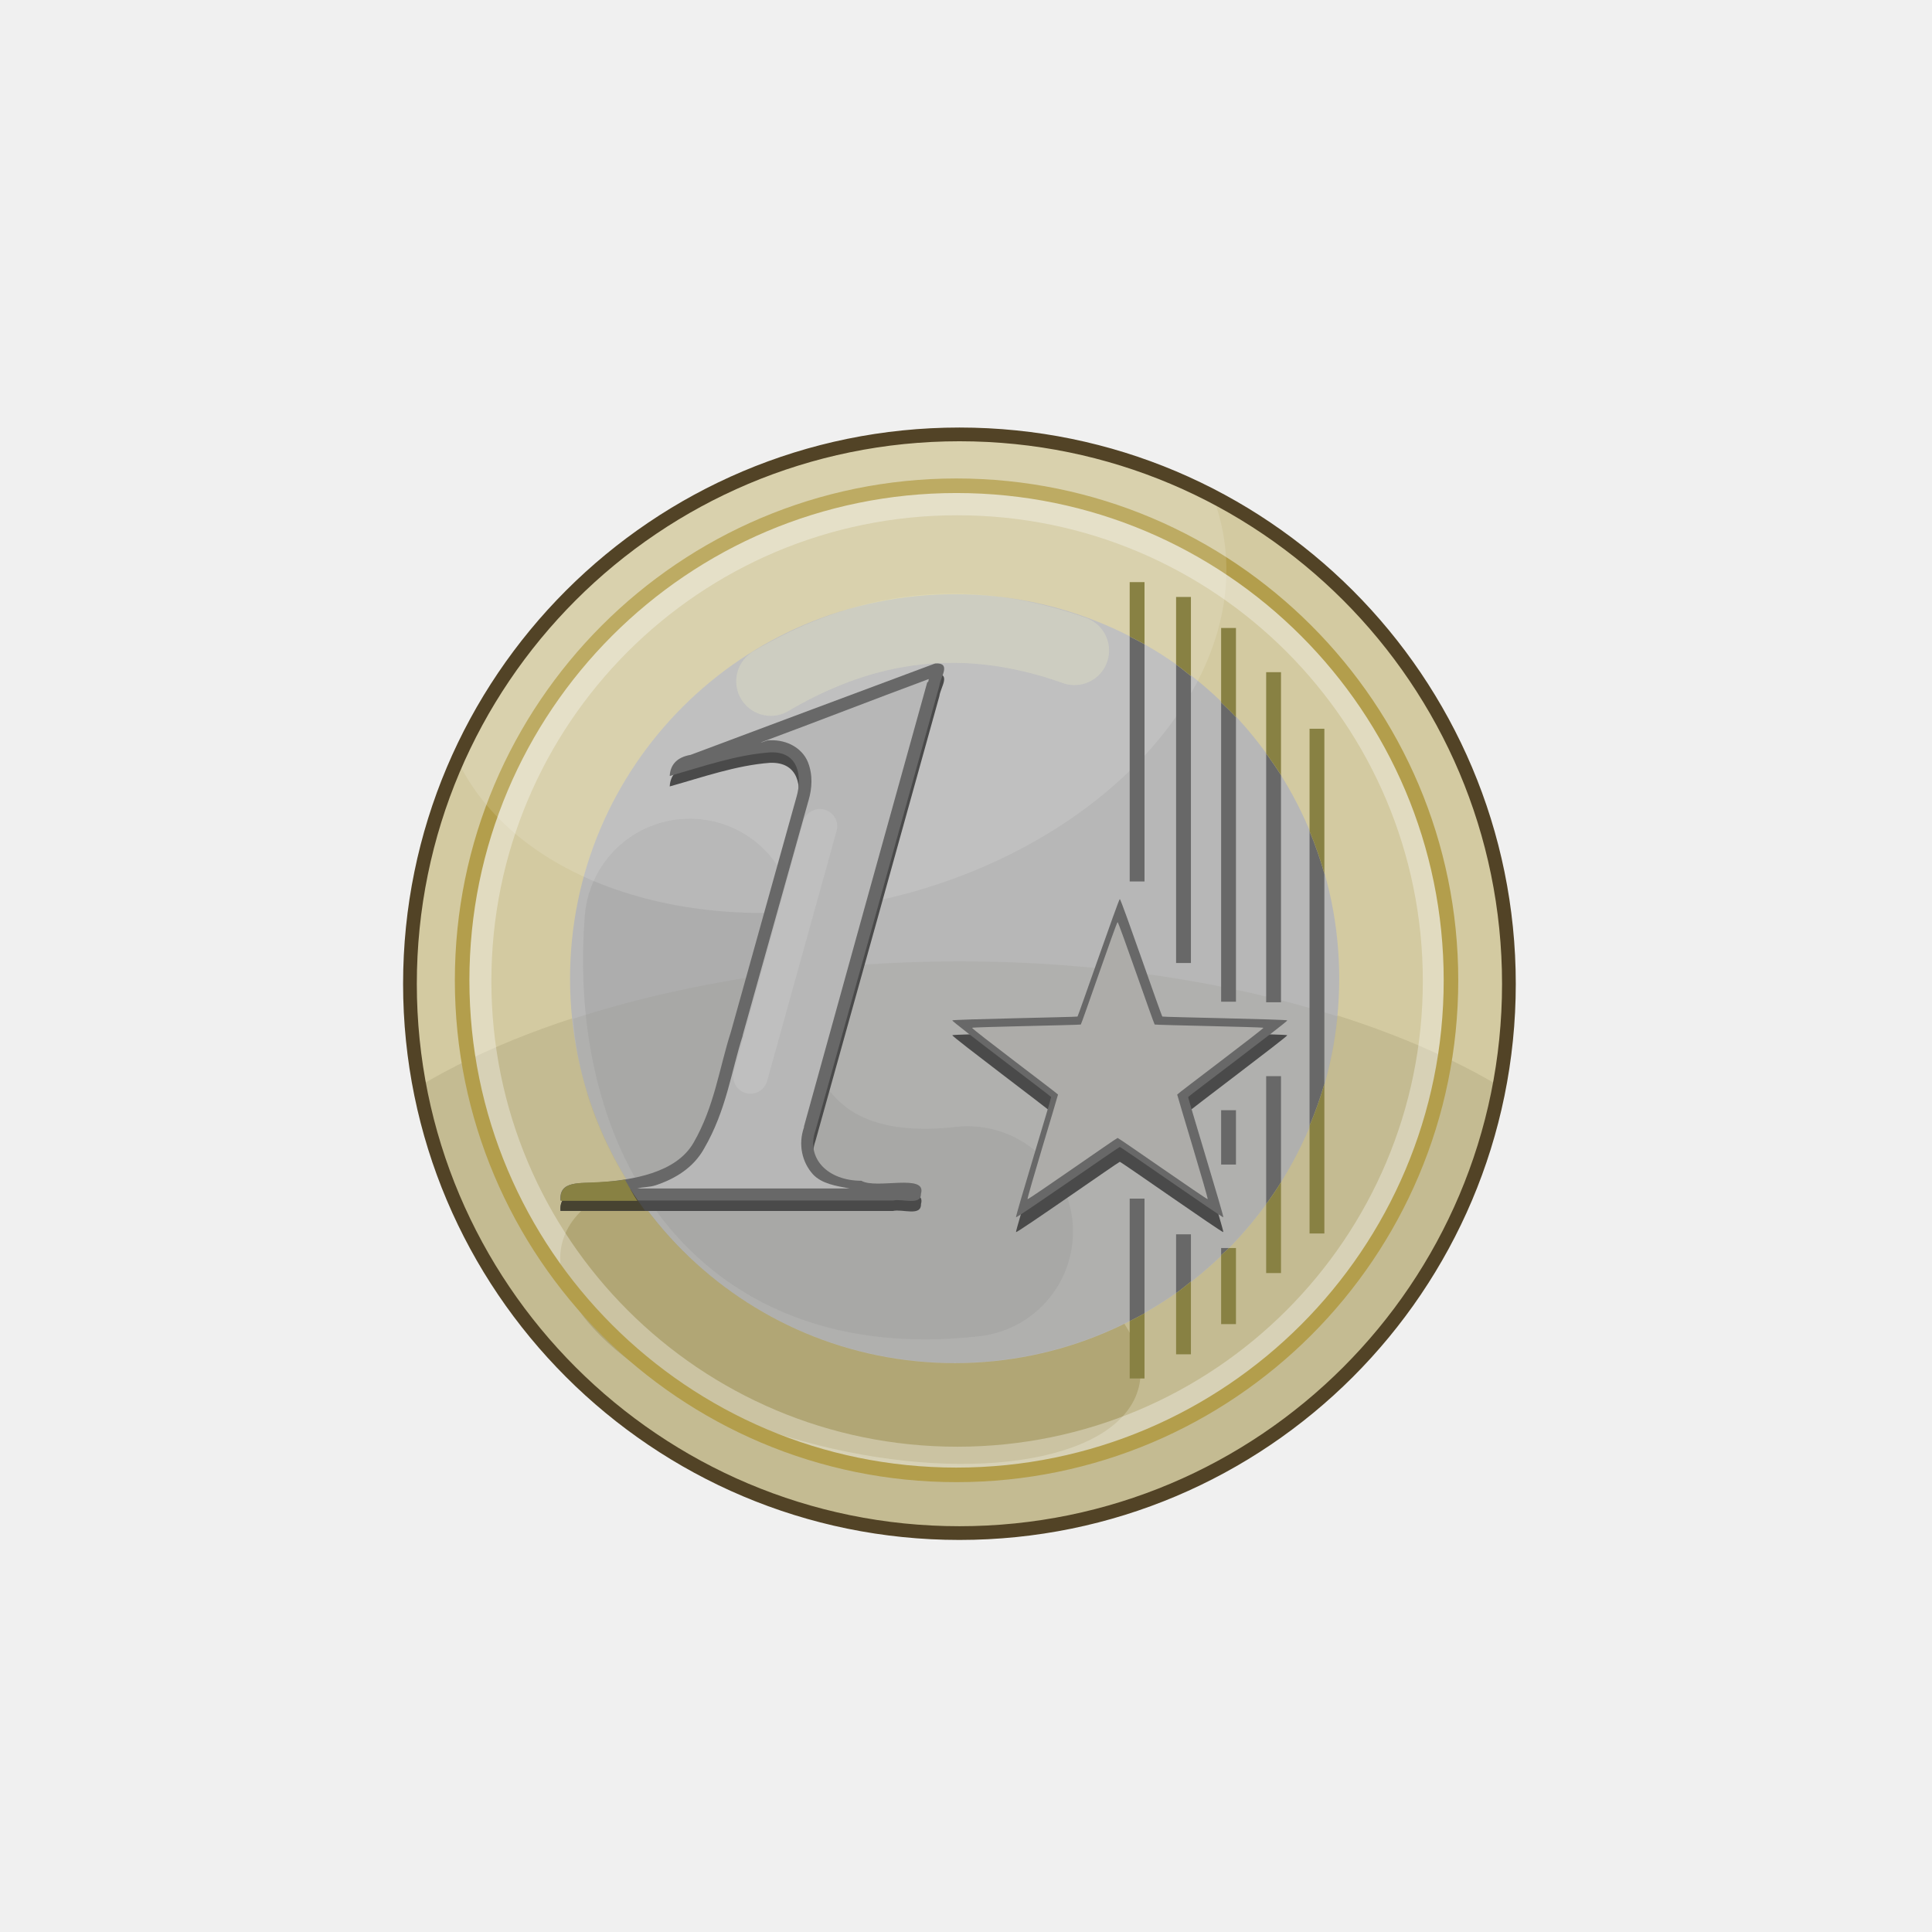
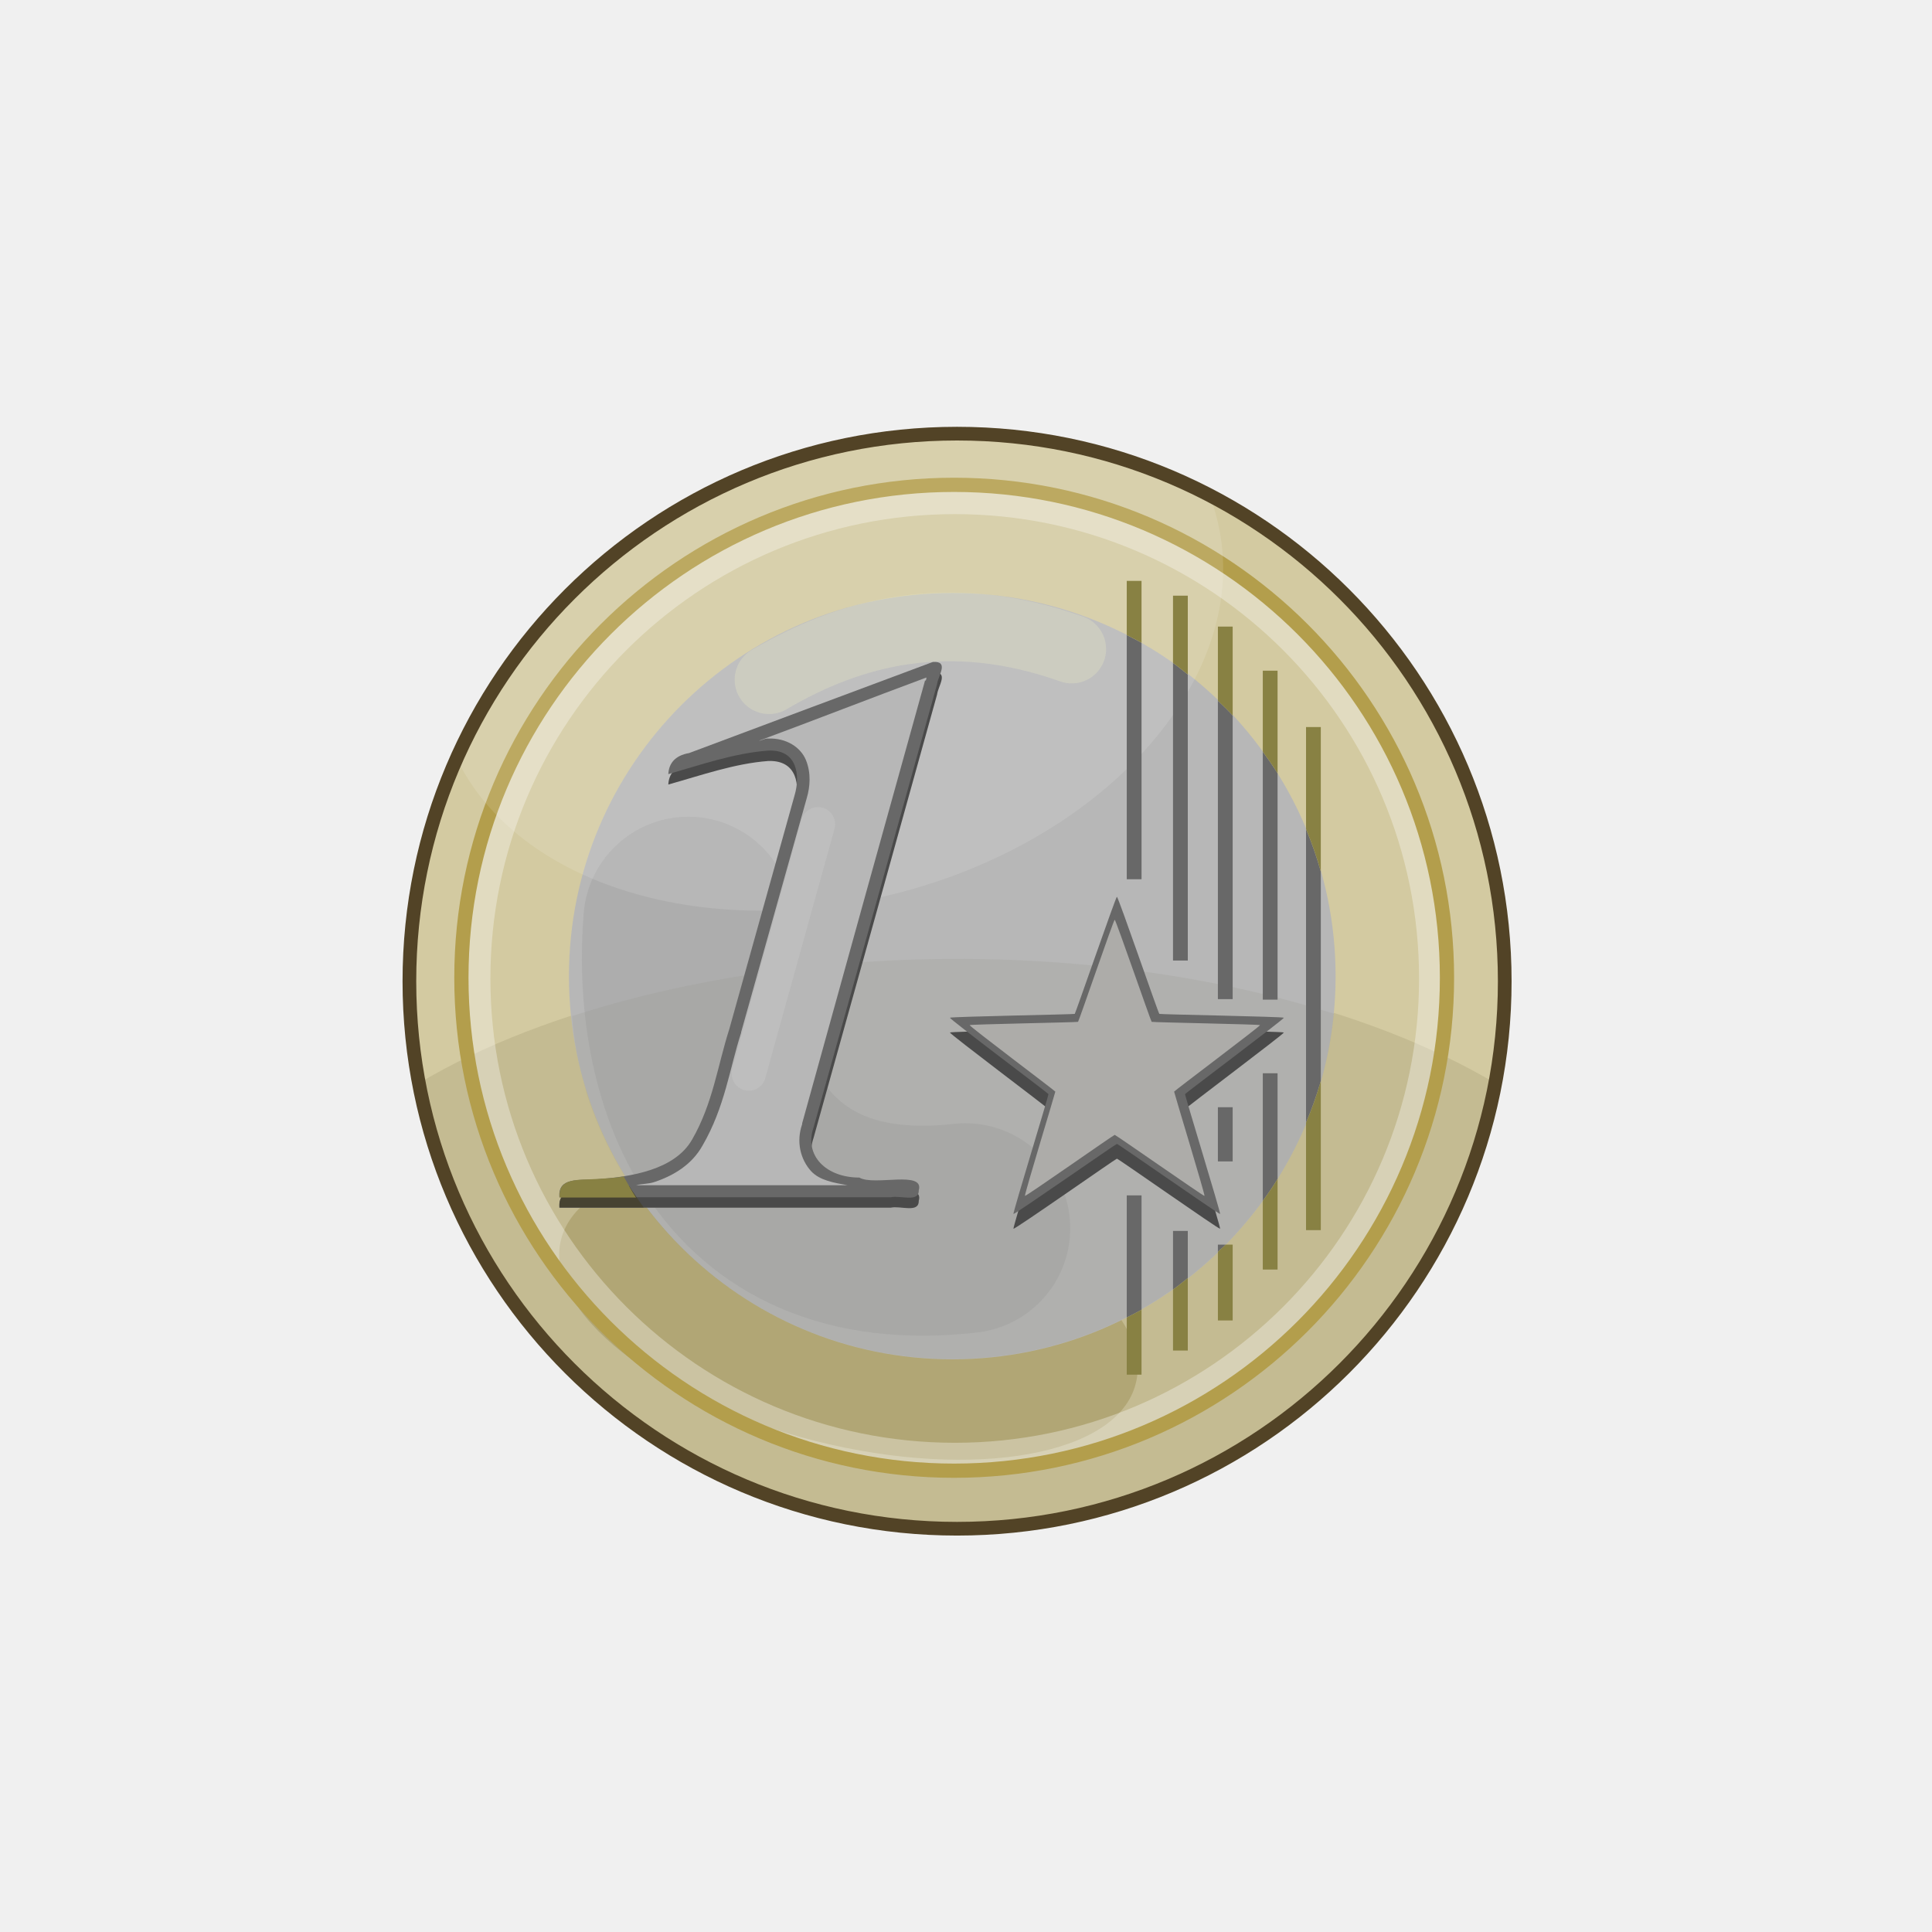
<svg xmlns="http://www.w3.org/2000/svg" version="1.0" width="100%" height="100%" viewBox="0 0 48 48" id="svg2383">
  <defs id="defs2385" />
-   <g transform="matrix(0.6822424,0,0,0.6822424,7.394836,8.029383)" id="g2402">
-     <path d="M 44.11,24.06 C 44.11,35.1 35.15,44.06 24.1,44.06 C 13.05,44.06 4.09,35.1 4.09,24.06 C 4.09,13.01 13.05,4.05 24.1,4.05 C 35.15,4.05 44.11,13.01 44.11,24.06 z" id="p3302" style="fill:#d3caa1;fill-opacity:1;fill-rule:nonzero;stroke:none;marker:none;visibility:visible;display:inline;overflow:visible;enable-background:accumulate" />
-     <path d="M 24.11,23.23 C 16.18,23.23 9.1,25 4.44,27.78 C 4.45,27.82 4.46,27.85 4.46,27.89 C 4.55,28.35 4.65,28.81 4.77,29.25 C 4.83,29.47 4.91,29.68 4.97,29.9 C 5.09,30.28 5.23,30.65 5.37,31.03 C 5.42,31.16 5.48,31.31 5.54,31.45 C 5.58,31.57 5.63,31.7 5.67,31.82 C 5.81,32.12 5.93,32.42 6.07,32.72 C 6.22,33.01 6.37,33.29 6.52,33.57 C 6.68,33.85 6.84,34.14 7,34.42 C 7.05,34.48 7.08,34.54 7.12,34.62 C 7.34,34.96 7.58,35.32 7.83,35.65 C 8.1,36.03 8.38,36.4 8.67,36.76 C 8.74,36.84 8.8,36.91 8.87,36.98 C 9.23,37.42 9.62,37.82 10.03,38.23 C 10.39,38.58 10.76,38.93 11.16,39.27 C 11.19,39.3 11.23,39.35 11.27,39.39 C 11.3,39.41 11.35,39.44 11.38,39.47 C 11.49,39.56 11.61,39.63 11.72,39.72 C 11.89,39.86 12.05,40.02 12.22,40.14 C 12.39,40.26 12.57,40.37 12.74,40.49 C 12.79,40.52 12.85,40.59 12.9,40.62 C 14.22,41.52 15.66,42.24 17.17,42.8 C 17.18,42.81 17.2,42.82 17.23,42.83 C 17.74,43.02 18.3,43.19 18.84,43.33 C 19.36,43.48 19.88,43.6 20.42,43.7 C 20.51,43.72 20.6,43.74 20.7,43.76 C 21.22,43.85 21.76,43.91 22.31,43.96 C 22.9,44.01 23.5,44.04 24.11,44.04 C 24.73,44.04 25.32,44.01 25.92,43.96 C 26.33,43.92 26.73,43.88 27.13,43.81 C 27.39,43.78 27.65,43.72 27.9,43.68 C 27.97,43.66 28.04,43.66 28.12,43.65 C 28.56,43.56 28.97,43.45 29.39,43.33 C 29.42,43.33 29.43,43.32 29.45,43.31 C 29.64,43.25 29.85,43.2 30.04,43.14 C 30.4,43.03 30.76,42.9 31.11,42.77 C 31.64,42.57 32.14,42.36 32.64,42.12 C 32.69,42.1 32.73,42.09 32.78,42.07 C 33.25,41.83 33.72,41.59 34.17,41.33 C 34.55,41.1 34.93,40.88 35.3,40.62 C 35.31,40.61 35.31,40.61 35.32,40.6 C 35.58,40.42 35.81,40.24 36.06,40.06 C 36.32,39.86 36.57,39.67 36.82,39.47 C 36.91,39.39 37.01,39.32 37.1,39.24 C 37.47,38.93 37.83,38.59 38.17,38.26 C 38.18,38.25 38.19,38.24 38.2,38.23 C 38.21,38.21 38.22,38.2 38.23,38.19 C 38.69,37.74 39.12,37.25 39.53,36.76 C 39.73,36.51 39.93,36.28 40.12,36.03 C 40.28,35.8 40.45,35.57 40.6,35.35 C 40.63,35.3 40.66,35.28 40.68,35.23 C 40.86,34.97 41.03,34.69 41.2,34.42 C 41.36,34.14 41.52,33.85 41.68,33.57 C 41.83,33.29 41.98,33.01 42.13,32.72 C 42.33,32.3 42.49,31.88 42.66,31.45 C 42.71,31.31 42.78,31.16 42.83,31.03 C 42.97,30.66 43.11,30.27 43.23,29.9 C 43.29,29.67 43.37,29.47 43.43,29.25 C 43.55,28.8 43.65,28.36 43.74,27.89 C 43.74,27.85 43.75,27.82 43.76,27.78 C 39.09,25.01 32.04,23.23 24.11,23.23 z" id="p3304" style="fill:#574e28;fill-opacity:0.12;fill-rule:nonzero;stroke:none;marker:none;visibility:visible;display:inline;overflow:visible;enable-background:accumulate" />
-     <path d="M 30.63,38.75 C 29.98,41.37 24.75,42.31 18.95,40.86 C 13.15,39.41 8.97,36.11 9.63,33.5 C 10.28,30.89 15.51,29.95 21.31,31.4 C 27.11,32.85 31.29,36.14 30.63,38.75 z" id="p3312" style="fill:#705d0f;fill-opacity:0.22;fill-rule:nonzero;stroke:none;marker:none;visibility:visible;display:inline;overflow:visible;enable-background:accumulate" />
-     <path d="M 41.42,23.96 C 41.42,33.57 33.63,41.36 24.02,41.36 C 14.4,41.36 6.61,33.57 6.61,23.96 C 6.61,14.34 14.4,6.55 24.02,6.55 C 33.63,6.55 41.42,14.34 41.42,23.96 z" id="p3314" style="fill:none;fill-opacity:1;fill-rule:nonzero;stroke:#ffffff;stroke-width:0.89;stroke-linecap:butt;stroke-linejoin:miter;marker:none;stroke-miterlimit:4;stroke-dasharray:none;stroke-dashoffset:0;stroke-opacity:0.33;visibility:visible;display:inline;overflow:visible;enable-background:accumulate" />
-     <path d="M 37.93,23.87 C 37.93,31.61 31.66,37.87 23.93,37.87 C 16.19,37.87 9.92,31.61 9.92,23.87 C 9.92,16.14 16.19,9.87 23.93,9.87 C 31.66,9.87 37.93,16.14 37.93,23.87 z" id="p3254" style="fill:#b7b7b7;fill-opacity:1;fill-rule:nonzero;stroke:none;marker:none;visibility:visible;display:inline;overflow:visible;enable-background:accumulate" />
-     <path d="M 24.12,23.24 C 18.91,23.24 14.06,24.02 10.03,25.33 C 10.07,25.78 10.12,26.22 10.2,26.65 C 10.24,26.87 10.29,27.09 10.34,27.3 C 10.4,27.55 10.47,27.8 10.54,28.04 C 10.54,28.05 10.54,28.06 10.54,28.07 C 12.32,33.75 17.65,37.86 23.92,37.86 C 31.19,37.86 37.18,32.33 37.87,25.24 C 33.9,23.99 29.2,23.24 24.12,23.24 z" id="p3307" style="fill:#827e6f;fill-opacity:0.12;fill-rule:nonzero;stroke:none;marker:none;visibility:visible;display:inline;overflow:visible;enable-background:accumulate" />
-     <path d="M 42,23.93 C 42,33.87 33.94,41.94 23.99,41.94 C 14.05,41.94 5.99,33.87 5.99,23.93 C 5.99,13.99 14.05,5.92 23.99,5.92 C 33.94,5.92 42,13.99 42,23.93 z" id="p3252" style="fill:none;fill-opacity:1;fill-rule:nonzero;stroke:#b39e4c;stroke-width:0.53;stroke-linecap:butt;stroke-linejoin:miter;marker:none;stroke-miterlimit:4;stroke-dasharray:none;stroke-dashoffset:0;stroke-opacity:1;visibility:visible;display:inline;overflow:visible;enable-background:accumulate" />
+   <g transform="matrix(0.68,0,0,0.68,7.39,8.02)" id="g2402">
+     <path d="M 44.11,24.06 C 44.11,35.1 35.15,44.06 24.1,44.06 C 13.05,44.06 4.09,35.1 4.09,24.06 C 4.09,13.01 13.05,4.05 24.1,4.05 C 35.15,4.05 44.11,13.01 44.11,24.06 z" id="p3302" style="fill:#d3caa1;" />
+     <path d="M 24.11,23.23 C 16.18,23.23 9.1,25 4.44,27.78 C 4.45,27.82 4.46,27.85 4.46,27.89 C 4.55,28.35 4.65,28.81 4.77,29.25 C 4.83,29.47 4.91,29.68 4.97,29.9 C 5.09,30.28 5.23,30.65 5.37,31.03 C 5.42,31.16 5.48,31.31 5.54,31.45 C 5.58,31.57 5.63,31.7 5.67,31.82 C 5.81,32.12 5.93,32.42 6.07,32.72 C 6.22,33.01 6.37,33.29 6.52,33.57 C 6.68,33.85 6.84,34.14 7,34.42 C 7.05,34.48 7.08,34.54 7.12,34.62 C 7.34,34.96 7.58,35.32 7.83,35.65 C 8.1,36.03 8.38,36.4 8.67,36.76 C 8.74,36.84 8.8,36.91 8.87,36.98 C 9.23,37.42 9.62,37.82 10.03,38.23 C 10.39,38.58 10.76,38.93 11.16,39.27 C 11.19,39.3 11.23,39.35 11.27,39.39 C 11.3,39.41 11.35,39.44 11.38,39.47 C 11.49,39.56 11.61,39.63 11.72,39.72 C 11.89,39.86 12.05,40.02 12.22,40.14 C 12.39,40.26 12.57,40.37 12.74,40.49 C 12.79,40.52 12.85,40.59 12.9,40.62 C 14.22,41.52 15.66,42.24 17.17,42.8 C 17.18,42.81 17.2,42.82 17.23,42.83 C 17.74,43.02 18.3,43.19 18.84,43.33 C 19.36,43.48 19.88,43.6 20.42,43.7 C 20.51,43.72 20.6,43.74 20.7,43.76 C 21.22,43.85 21.76,43.91 22.31,43.96 C 22.9,44.01 23.5,44.04 24.11,44.04 C 24.73,44.04 25.32,44.01 25.92,43.96 C 26.33,43.92 26.73,43.88 27.13,43.81 C 27.39,43.78 27.65,43.72 27.9,43.68 C 27.97,43.66 28.04,43.66 28.12,43.65 C 28.56,43.56 28.97,43.45 29.39,43.33 C 29.42,43.33 29.43,43.32 29.45,43.31 C 29.64,43.25 29.85,43.2 30.04,43.14 C 30.4,43.03 30.76,42.9 31.11,42.77 C 31.64,42.57 32.14,42.36 32.64,42.12 C 32.69,42.1 32.73,42.09 32.78,42.07 C 33.25,41.83 33.72,41.59 34.17,41.33 C 34.55,41.1 34.93,40.88 35.3,40.62 C 35.31,40.61 35.31,40.61 35.32,40.6 C 35.58,40.42 35.81,40.24 36.06,40.06 C 36.32,39.86 36.57,39.67 36.82,39.47 C 36.91,39.39 37.01,39.32 37.1,39.24 C 37.47,38.93 37.83,38.59 38.17,38.26 C 38.18,38.25 38.19,38.24 38.2,38.23 C 38.21,38.21 38.22,38.2 38.23,38.19 C 38.69,37.74 39.12,37.25 39.53,36.76 C 39.73,36.51 39.93,36.28 40.12,36.03 C 40.28,35.8 40.45,35.57 40.6,35.35 C 40.63,35.3 40.66,35.28 40.68,35.23 C 40.86,34.97 41.03,34.69 41.2,34.42 C 41.36,34.14 41.52,33.85 41.68,33.57 C 41.83,33.29 41.98,33.01 42.13,32.72 C 42.33,32.3 42.49,31.88 42.66,31.45 C 42.71,31.31 42.78,31.16 42.83,31.03 C 42.97,30.66 43.11,30.27 43.23,29.9 C 43.29,29.67 43.37,29.47 43.43,29.25 C 43.55,28.8 43.65,28.36 43.74,27.89 C 43.74,27.85 43.75,27.82 43.76,27.78 C 39.09,25.01 32.04,23.23 24.11,23.23 z" id="p3304" style="fill:#574e28;fill-opacity:0.12;" />
+     <path d="M 30.63,38.75 C 29.98,41.37 24.75,42.31 18.95,40.86 C 13.15,39.41 8.97,36.11 9.63,33.5 C 10.28,30.89 15.51,29.95 21.31,31.4 C 27.11,32.85 31.29,36.14 30.63,38.75 z" id="p3312" style="fill:#705d0f;fill-opacity:0.22;" />
+     <path d="M 41.42,23.96 C 41.42,33.57 33.63,41.36 24.02,41.36 C 14.4,41.36 6.61,33.57 6.61,23.96 C 6.61,14.34 14.4,6.55 24.02,6.55 C 33.63,6.55 41.42,14.34 41.42,23.96 z" id="p3314" style="fill:none;stroke:#ffffff;stroke-width:0.88;stroke-linecap:butt;stroke-linejoin:miter;marker:none;stroke-miterlimit:4;stroke-opacity:0.33;" />
+     <path d="M 37.93,23.87 C 37.93,31.61 31.66,37.87 23.93,37.87 C 16.19,37.87 9.92,31.61 9.92,23.87 C 9.92,16.14 16.19,9.87 23.93,9.87 C 31.66,9.87 37.93,16.14 37.93,23.87 z" id="p3254" style="fill:#b7b7b7;" />
+     <path d="M 24.12,23.24 C 18.91,23.24 14.06,24.02 10.03,25.33 C 10.07,25.78 10.12,26.22 10.2,26.65 C 10.24,26.87 10.29,27.09 10.34,27.3 C 10.4,27.55 10.47,27.8 10.54,28.04 C 10.54,28.05 10.54,28.06 10.54,28.07 C 12.32,33.75 17.65,37.86 23.92,37.86 C 31.19,37.86 37.18,32.33 37.87,25.24 C 33.9,23.99 29.2,23.24 24.12,23.24 z" id="p3307" style="fill:#827e6f;fill-opacity:0.12;" />
+     <path d="M 42,23.93 C 42,33.87 33.94,41.94 23.99,41.94 C 14.05,41.94 5.99,33.87 5.99,23.93 C 5.99,13.99 14.05,5.92 23.99,5.92 C 33.94,5.92 42,13.99 42,23.93 z" id="p3252" style="fill:none;stroke:#b39e4c;stroke-width:0.52;stroke-linecap:butt;stroke-linejoin:miter;marker:none;stroke-miterlimit:4;" />
    <path d="M 14.28,21.88 C 13.85,27.16 15.89,34.05 24.4,33.08" id="p3221" style="fill:none;fill-rule:evenodd;stroke:#898989;stroke-width:7.67;stroke-linecap:round;stroke-linejoin:miter;stroke-miterlimit:4;stroke-dasharray:none;stroke-opacity:0.2" />
-     <path d="M 24.11,4.04 C 15.96,4.04 8.94,8.92 5.82,15.92 C 8.04,20.53 14.98,22.7 22.14,20.78 C 29.93,18.69 35.04,12.55 33.57,7.06 C 33.5,6.79 33.42,6.55 33.32,6.29 C 30.55,4.86 27.44,4.04 24.11,4.04 z" id="p3316" style="fill:#ffffff;fill-opacity:0.13;fill-rule:nonzero;stroke:none;marker:none;visibility:visible;display:inline;overflow:visible;enable-background:accumulate" />
-     <path d="M 44.11,24.06 C 44.11,35.1 35.15,44.06 24.1,44.06 C 13.05,44.06 4.09,35.1 4.09,24.06 C 4.09,13.01 13.05,4.05 24.1,4.05 C 35.15,4.05 44.11,13.01 44.11,24.06 z" id="p2480" style="fill:none;fill-opacity:1;fill-rule:nonzero;stroke:#524326;stroke-width:0.5;stroke-linecap:butt;stroke-linejoin:miter;marker:none;stroke-miterlimit:4;stroke-dasharray:none;stroke-dashoffset:0;stroke-opacity:1;visibility:visible;display:inline;overflow:visible;enable-background:accumulate" />
-     <path d="M 17.2,16.01 C 15.98,16.1 14.76,16.53 13.55,16.87 C 13.57,16.48 13.79,16.2 14.31,16.1 C 17.28,14.99 20.26,13.88 23.22,12.77 C 23.82,12.74 23.41,13.26 23.37,13.58 C 22.58,16.44 19.57,27.23 18.86,29.77 C 18.5,30.8 19.31,31.61 20.53,31.61 C 21.07,31.93 22.92,31.33 22.7,32.08 C 22.71,32.54 22.03,32.25 21.68,32.33 C 17.65,32.33 13.61,32.33 9.57,32.33 C 9.51,31.59 10.29,31.72 10.97,31.68 C 12.17,31.59 13.78,31.35 14.42,30.23 C 15.18,28.91 15.35,27.53 15.78,26.19 C 16.38,24.04 17.72,19.23 18.17,17.62 C 18.37,16.92 18.27,15.97 17.2,16.01 L 17.2,16.01 z" id="p3333" style="font-size:13.5px;font-style:normal;font-variant:normal;font-weight:normal;font-stretch:normal;fill:#4a4a4a;fill-opacity:1;stroke:none;font-family:FreeSerif;-inkscape-font-specification:FreeSerif" />
-     <path d="M 17.2,15.63 C 15.98,15.72 14.76,16.14 13.55,16.49 C 13.57,16.1 13.79,15.81 14.31,15.72 C 17.28,14.61 20.26,13.49 23.22,12.39 C 23.82,12.36 23.41,12.88 23.37,13.2 C 22.58,16.06 19.57,26.85 18.86,29.39 C 18.5,30.42 19.31,31.23 20.53,31.23 C 21.07,31.55 22.92,30.95 22.7,31.7 C 22.71,32.15 22.03,31.87 21.68,31.95 C 17.65,31.95 13.61,31.95 9.57,31.95 C 9.51,31.2 10.29,31.34 10.97,31.29 C 12.17,31.2 13.78,30.96 14.42,29.84 C 15.18,28.52 15.35,27.14 15.78,25.8 C 16.38,23.65 17.72,18.85 18.17,17.24 C 18.37,16.54 18.27,15.58 17.2,15.63 L 17.2,15.63 z" id="text3260" style="font-size:13.5px;font-style:normal;font-variant:normal;font-weight:normal;font-stretch:normal;fill:#686868;fill-opacity:1;stroke:none;font-family:FreeSerif;-inkscape-font-specification:FreeSerif" />
-     <path d="M 22.98,12.96 C 20.93,13.72 18.91,14.51 16.86,15.27 C 16.97,15.26 17.06,15.19 17.17,15.19 L 17.19,15.19 C 17.86,15.16 18.39,15.51 18.58,15.98 C 18.77,16.45 18.73,16.95 18.61,17.36 C 18.16,18.97 16.81,23.77 16.21,25.92 L 16.21,25.94 C 15.79,27.24 15.62,28.65 14.8,30.06 C 14.41,30.76 13.74,31.16 13.05,31.39 C 12.82,31.47 12.6,31.45 12.37,31.51 C 14.95,31.51 17.53,31.51 20.1,31.51 C 19.61,31.42 19.09,31.34 18.77,31 C 18.37,30.56 18.22,29.91 18.44,29.28 C 18.44,29.27 18.44,29.25 18.44,29.25 C 19.15,26.68 22.13,15.93 22.93,13.07 L 22.96,13.07 C 22.97,13.02 22.98,13.01 22.98,12.96 z" id="p3341" style="font-size:13.5px;font-style:normal;font-variant:normal;font-weight:normal;font-stretch:normal;fill:#b7b7b7;fill-opacity:1;stroke:none;font-family:FreeSerif;-inkscape-font-specification:FreeSerif" />
-     <path d="M 12.12,31.54 C 11.72,31.61 11.32,31.65 10.96,31.68 C 10.29,31.72 9.51,31.58 9.58,32.32 C 10.6,32.32 11.63,32.32 12.65,32.32 C 12.47,32.07 12.29,31.81 12.12,31.54 z" id="p3344" style="font-size:13.5px;font-style:normal;font-variant:normal;font-weight:normal;font-stretch:normal;fill:#474331;fill-opacity:1;stroke:none;font-family:FreeSerif;-inkscape-font-specification:FreeSerif" />
-     <path d="M 11.92,31.19 C 11.58,31.25 11.26,31.26 10.96,31.28 C 10.29,31.33 9.51,31.21 9.58,31.96 C 10.51,31.96 11.44,31.96 12.37,31.96 C 12.21,31.72 12.07,31.45 11.92,31.19 z" id="p3346" style="font-size:13.5px;font-style:normal;font-variant:normal;font-weight:normal;font-stretch:normal;fill:#888143;fill-opacity:1;stroke:none;font-family:FreeSerif;-inkscape-font-specification:FreeSerif" />
-     <path d="M 29.94,21.51 C 29.99,21.51 31.45,25.76 31.49,25.79 C 31.52,25.82 36.02,25.89 36.04,25.93 C 36.05,25.98 32.45,28.68 32.43,28.73 C 32.42,28.77 33.74,33.07 33.71,33.1 C 33.67,33.13 29.99,30.54 29.94,30.54 C 29.9,30.54 26.21,33.13 26.16,33.1 C 26.13,33.07 27.45,28.77 27.44,28.73 C 27.42,28.68 23.82,25.98 23.84,25.93 C 23.85,25.89 28.35,25.82 28.4,25.79 C 28.43,25.76 29.9,21.51 29.94,21.51 z" id="p3358" style="fill:#4a4a4a;fill-opacity:1;fill-rule:nonzero;stroke:none;marker:none;visibility:visible;display:inline;overflow:visible;enable-background:accumulate" />
-     <path d="M 29.94,20.97 C 29.99,20.97 31.45,25.22 31.49,25.25 C 31.52,25.27 36.02,25.35 36.04,25.39 C 36.05,25.44 32.45,28.14 32.43,28.18 C 32.42,28.23 33.74,32.53 33.71,32.56 C 33.67,32.58 29.99,30 29.94,30 C 29.9,30 26.21,32.58 26.16,32.56 C 26.13,32.53 27.45,28.23 27.44,28.18 C 27.42,28.14 23.82,25.44 23.84,25.39 C 23.85,25.35 28.35,25.27 28.4,25.25 C 28.43,25.22 29.9,20.97 29.94,20.97 z" id="p3356" style="fill:#686868;fill-opacity:1;fill-rule:nonzero;stroke:none;marker:none;visibility:visible;display:inline;overflow:visible;enable-background:accumulate" />
-     <path d="M 29.86,21.81 C 29.9,21.81 31.18,25.52 31.21,25.54 C 31.24,25.56 35.15,25.63 35.17,25.66 C 35.18,25.7 32.05,28.05 32.03,28.09 C 32.03,28.13 33.17,31.87 33.14,31.9 C 33.11,31.92 29.9,29.67 29.86,29.67 C 29.82,29.67 26.62,31.92 26.58,31.9 C 26.55,31.87 27.69,28.13 27.69,28.09 C 27.67,28.05 24.54,25.7 24.56,25.66 C 24.57,25.63 28.48,25.56 28.52,25.54 C 28.55,25.52 29.82,21.81 29.86,21.81 z" id="p3360" style="fill:#adaca9;fill-opacity:1;fill-rule:nonzero;stroke:none;marker:none;visibility:visible;display:inline;overflow:visible;enable-background:accumulate" />
-     <path d="M 17.23,13.04 C 20.22,11.28 23.82,10.33 28.29,11.92" id="p3219" style="fill:none;fill-rule:evenodd;stroke:#f4f7c4;stroke-width:2.52;stroke-linecap:round;stroke-linejoin:miter;stroke-miterlimit:4;stroke-dasharray:none;stroke-opacity:0.25" />
-     <path d="M 19.02,18.32 L 16.49,27.43" id="p3223" style="fill:none;fill-rule:evenodd;stroke:#c4c4c4;stroke-width:1.26;stroke-linecap:round;stroke-linejoin:miter;stroke-miterlimit:4;stroke-dasharray:none;stroke-opacity:0.57" />
-     <path d="M 30.3,11.41 L 30.3,20.33 L 30.84,20.33 L 30.84,11.69 C 30.66,11.59 30.48,11.5 30.3,11.41 z M 31.99,12.43 L 31.99,23.3 L 32.53,23.3 L 32.53,12.85 C 32.35,12.71 32.18,12.56 31.99,12.43 z M 33.63,13.81 L 33.63,24.71 L 34.17,24.71 L 34.17,14.35 C 34,14.16 33.82,13.99 33.63,13.81 z M 35.27,15.67 L 35.27,24.73 L 35.81,24.73 L 35.81,16.46 C 35.64,16.19 35.46,15.93 35.27,15.67 z M 36.85,18.5 L 36.85,29.22 C 37.06,28.73 37.24,28.22 37.39,27.7 L 37.39,20.05 C 37.24,19.52 37.06,19 36.85,18.5 z M 35.27,27.42 L 35.27,32.08 C 35.46,31.82 35.64,31.56 35.81,31.28 L 35.81,27.42 L 35.27,27.42 z M 33.63,28.66 L 33.63,30.64 L 34.17,30.64 L 34.17,28.66 L 33.63,28.66 z M 30.3,31.88 L 30.3,36.34 C 30.48,36.25 30.66,36.16 30.84,36.06 L 30.84,31.88 L 30.3,31.88 z M 31.99,33.18 L 31.99,35.32 C 32.18,35.19 32.35,35.04 32.53,34.9 L 32.53,33.18 L 31.99,33.18 z M 33.63,33.68 L 33.63,33.94 C 33.72,33.85 33.83,33.77 33.91,33.68 L 33.63,33.68 z" id="p3353" style="fill:#686868;fill-opacity:1;fill-rule:evenodd;stroke:none" />
-     <path d="M 30.3,9.43 L 30.3,11.41 C 30.48,11.5 30.66,11.59 30.84,11.69 L 30.84,9.43 L 30.3,9.43 z M 31.99,9.97 L 31.99,12.43 C 32.18,12.56 32.35,12.71 32.53,12.85 L 32.53,9.97 L 31.99,9.97 z M 33.63,11.1 L 33.63,13.81 C 33.82,13.99 34,14.16 34.17,14.35 L 34.17,11.1 L 33.63,11.1 z M 35.27,12.71 L 35.27,15.67 C 35.46,15.93 35.64,16.19 35.81,16.46 L 35.81,12.71 L 35.27,12.71 z M 36.85,14.77 L 36.85,18.5 C 37.06,19 37.24,19.52 37.39,20.05 L 37.39,14.77 L 36.85,14.77 z M 37.39,27.7 C 37.24,28.22 37.06,28.73 36.85,29.22 L 36.85,33.15 L 37.39,33.15 L 37.39,27.7 z M 35.81,31.28 C 35.64,31.56 35.46,31.82 35.27,32.08 L 35.27,34.59 L 35.81,34.59 L 35.81,31.28 z M 33.91,33.68 C 33.83,33.77 33.72,33.85 33.63,33.94 L 33.63,36.45 L 34.17,36.45 L 34.17,33.68 L 33.91,33.68 z M 32.53,34.9 C 32.35,35.04 32.18,35.19 31.99,35.32 L 31.99,37.55 L 32.53,37.55 L 32.53,34.9 z M 30.84,36.06 C 30.66,36.16 30.48,36.25 30.3,36.34 L 30.3,38.43 L 30.84,38.43 L 30.84,36.06 z" id="p3292" style="fill:#888143;fill-opacity:1;fill-rule:evenodd;stroke:none" />
+     <path d="M 24.11,4.04 C 15.96,4.04 8.94,8.92 5.82,15.92 C 8.04,20.53 14.98,22.7 22.14,20.78 C 29.93,18.69 35.04,12.55 33.57,7.06 C 33.5,6.79 33.42,6.55 33.32,6.29 C 30.55,4.86 27.44,4.04 24.11,4.04 z" id="p3316" style="fill:#ffffff;fill-opacity:0.12;" />
+     <path d="M 44.11,24.06 C 44.11,35.1 35.15,44.06 24.1,44.06 C 13.05,44.06 4.09,35.1 4.09,24.06 C 4.09,13.01 13.05,4.05 24.1,4.05 C 35.15,4.05 44.11,13.01 44.11,24.06 z" id="p2480" style="fill:none;stroke:#524326;stroke-width:0.5;stroke-linecap:butt;stroke-linejoin:miter;marker:none;stroke-miterlimit:4;" />
+     <path d="M 17.2,16.01 C 15.98,16.1 14.76,16.53 13.55,16.87 C 13.57,16.48 13.79,16.2 14.31,16.1 C 17.28,14.99 20.26,13.88 23.22,12.77 C 23.82,12.74 23.41,13.26 23.37,13.58 C 22.58,16.44 19.57,27.23 18.86,29.77 C 18.5,30.8 19.31,31.61 20.53,31.61 C 21.07,31.93 22.92,31.33 22.7,32.08 C 22.71,32.54 22.03,32.25 21.68,32.33 C 17.65,32.33 13.61,32.33 9.57,32.33 C 9.51,31.59 10.29,31.72 10.97,31.68 C 12.17,31.59 13.78,31.35 14.42,30.23 C 15.18,28.91 15.35,27.53 15.78,26.19 C 16.38,24.04 17.72,19.23 18.17,17.62 C 18.37,16.92 18.27,15.97 17.2,16.01 L 17.2,16.01 z" id="p3333" style="fill:#4a4a4a;" />
+     <path d="M 17.2,15.63 C 15.98,15.72 14.76,16.14 13.55,16.49 C 13.57,16.1 13.79,15.81 14.31,15.72 C 17.28,14.61 20.26,13.49 23.22,12.39 C 23.82,12.36 23.41,12.88 23.37,13.2 C 22.58,16.06 19.57,26.85 18.86,29.39 C 18.5,30.42 19.31,31.23 20.53,31.23 C 21.07,31.55 22.92,30.95 22.7,31.7 C 22.71,32.15 22.03,31.87 21.68,31.95 C 17.65,31.95 13.61,31.95 9.57,31.95 C 9.51,31.2 10.29,31.34 10.97,31.29 C 12.17,31.2 13.78,30.96 14.42,29.84 C 15.18,28.52 15.35,27.14 15.78,25.8 C 16.38,23.65 17.72,18.85 18.17,17.24 C 18.37,16.54 18.27,15.58 17.2,15.63 L 17.2,15.63 z" id="text3260" style="fill:#686868;" />
+     <path d="M 22.98,12.96 C 20.93,13.72 18.91,14.51 16.86,15.27 C 16.97,15.26 17.06,15.19 17.17,15.19 L 17.19,15.19 C 17.86,15.16 18.39,15.51 18.58,15.98 C 18.77,16.45 18.73,16.95 18.61,17.36 C 18.16,18.97 16.81,23.77 16.21,25.92 L 16.21,25.94 C 15.79,27.24 15.62,28.65 14.8,30.06 C 14.41,30.76 13.74,31.16 13.05,31.39 C 12.82,31.47 12.6,31.45 12.37,31.51 C 14.95,31.51 17.53,31.51 20.1,31.51 C 19.61,31.42 19.09,31.34 18.77,31 C 18.37,30.56 18.22,29.91 18.44,29.28 C 18.44,29.27 18.44,29.25 18.44,29.25 C 19.15,26.68 22.13,15.93 22.93,13.07 L 22.96,13.07 C 22.97,13.02 22.98,13.01 22.98,12.96 z" id="p3341" style="fill:#b7b7b7;" />
+     <path d="M 12.12,31.54 C 11.72,31.61 11.32,31.65 10.96,31.68 C 10.29,31.72 9.51,31.58 9.58,32.32 C 10.6,32.32 11.63,32.32 12.65,32.32 C 12.47,32.07 12.29,31.81 12.12,31.54 z" id="p3344" style="fill:#474331;" />
+     <path d="M 11.92,31.19 C 11.58,31.25 11.26,31.26 10.96,31.28 C 10.29,31.33 9.51,31.21 9.58,31.96 C 10.51,31.96 11.44,31.96 12.37,31.96 C 12.21,31.72 12.07,31.45 11.92,31.19 z" id="p3346" style="fill:#888143;" />
+     <path d="M 29.94,21.51 C 29.99,21.51 31.45,25.76 31.49,25.79 C 31.52,25.82 36.02,25.89 36.04,25.93 C 36.05,25.98 32.45,28.68 32.43,28.73 C 32.42,28.77 33.74,33.07 33.71,33.1 C 33.67,33.13 29.99,30.54 29.94,30.54 C 29.9,30.54 26.21,33.13 26.16,33.1 C 26.13,33.07 27.45,28.77 27.44,28.73 C 27.42,28.68 23.82,25.98 23.84,25.93 C 23.85,25.89 28.35,25.82 28.4,25.79 C 28.43,25.76 29.9,21.51 29.94,21.51 z" id="p3358" style="fill:#4a4a4a;" />
+     <path d="M 29.94,20.97 C 29.99,20.97 31.45,25.22 31.49,25.25 C 31.52,25.27 36.02,25.35 36.04,25.39 C 36.05,25.44 32.45,28.14 32.43,28.18 C 32.42,28.23 33.74,32.53 33.71,32.56 C 33.67,32.58 29.99,30 29.94,30 C 29.9,30 26.21,32.58 26.16,32.56 C 26.13,32.53 27.45,28.23 27.44,28.18 C 27.42,28.14 23.82,25.44 23.84,25.39 C 23.85,25.35 28.35,25.27 28.4,25.25 C 28.43,25.22 29.9,20.97 29.94,20.97 z" id="p3356" style="fill:#686868;" />
+     <path d="M 29.86,21.81 C 29.9,21.81 31.18,25.52 31.21,25.54 C 31.24,25.56 35.15,25.63 35.17,25.66 C 35.18,25.7 32.05,28.05 32.03,28.09 C 32.03,28.13 33.17,31.87 33.14,31.9 C 33.11,31.92 29.9,29.67 29.86,29.67 C 29.82,29.67 26.62,31.92 26.58,31.9 C 26.55,31.87 27.69,28.13 27.69,28.09 C 27.67,28.05 24.54,25.7 24.56,25.66 C 24.57,25.63 28.48,25.56 28.52,25.54 C 28.55,25.52 29.82,21.81 29.86,21.81 z" id="p3360" style="fill:#adaca9;" />
+     <path d="M 17.23,13.04 C 20.22,11.28 23.82,10.33 28.29,11.92" id="p3219" style="fill:none;fill-rule:evenodd;stroke:#f4f7c4;stroke-width:2.51;stroke-linecap:round;stroke-linejoin:miter;stroke-miterlimit:4;stroke-dasharray:none;stroke-opacity:0.25" />
+     <path d="M 19.02,18.32 L 16.49,27.43" id="p3223" style="fill:none;fill-rule:evenodd;stroke:#c4c4c4;stroke-width:1.25;stroke-linecap:round;stroke-linejoin:miter;stroke-miterlimit:4;stroke-dasharray:none;stroke-opacity:0.56" />
+     <path d="M 30.3,11.41 L 30.3,20.33 L 30.84,20.33 L 30.84,11.69 C 30.66,11.59 30.48,11.5 30.3,11.41 z M 31.99,12.43 L 31.99,23.3 L 32.53,23.3 L 32.53,12.85 C 32.35,12.71 32.18,12.56 31.99,12.43 z M 33.63,13.81 L 33.63,24.71 L 34.17,24.71 L 34.17,14.35 C 34,14.16 33.82,13.99 33.63,13.81 z M 35.27,15.67 L 35.27,24.73 L 35.81,24.73 L 35.81,16.46 C 35.64,16.19 35.46,15.93 35.27,15.67 z M 36.85,18.5 L 36.85,29.22 C 37.06,28.73 37.24,28.22 37.39,27.7 L 37.39,20.05 C 37.24,19.52 37.06,19 36.85,18.5 z M 35.27,27.42 L 35.27,32.08 C 35.46,31.82 35.64,31.56 35.81,31.28 L 35.81,27.42 L 35.27,27.42 z M 33.63,28.66 L 33.63,30.64 L 34.17,30.64 L 34.17,28.66 L 33.63,28.66 z M 30.3,31.88 L 30.3,36.34 C 30.48,36.25 30.66,36.16 30.84,36.06 L 30.84,31.88 L 30.3,31.88 z M 31.99,33.18 L 31.99,35.32 C 32.18,35.19 32.35,35.04 32.53,34.9 L 32.53,33.18 L 31.99,33.18 z M 33.63,33.68 L 33.63,33.94 C 33.72,33.85 33.83,33.77 33.91,33.68 L 33.63,33.68 z" id="p3353" style="fill:#686868;fill-rule:evenodd;stroke:none" />
+     <path d="M 30.3,9.43 L 30.3,11.41 C 30.48,11.5 30.66,11.59 30.84,11.69 L 30.84,9.43 L 30.3,9.43 z M 31.99,9.97 L 31.99,12.43 C 32.18,12.56 32.35,12.71 32.53,12.85 L 32.53,9.97 L 31.99,9.97 z M 33.63,11.1 L 33.63,13.81 C 33.82,13.99 34,14.16 34.17,14.35 L 34.17,11.1 L 33.63,11.1 z M 35.27,12.71 L 35.27,15.67 C 35.46,15.93 35.64,16.19 35.81,16.46 L 35.81,12.71 L 35.27,12.71 z M 36.85,14.77 L 36.85,18.5 C 37.06,19 37.24,19.52 37.39,20.05 L 37.39,14.77 L 36.85,14.77 z M 37.39,27.7 C 37.24,28.22 37.06,28.73 36.85,29.22 L 36.85,33.15 L 37.39,33.15 L 37.39,27.7 z M 35.81,31.28 C 35.64,31.56 35.46,31.82 35.27,32.08 L 35.27,34.59 L 35.81,34.59 L 35.81,31.28 z M 33.91,33.68 C 33.83,33.77 33.72,33.85 33.63,33.94 L 33.63,36.45 L 34.17,36.45 L 34.17,33.68 L 33.91,33.68 z M 32.53,34.9 C 32.35,35.04 32.18,35.19 31.99,35.32 L 31.99,37.55 L 32.53,37.55 L 32.53,34.9 z M 30.84,36.06 C 30.66,36.16 30.48,36.25 30.3,36.34 L 30.3,38.43 L 30.84,38.43 L 30.84,36.06 z" id="p3292" style="fill:#888143;fill-rule:evenodd;stroke:none" />
  </g>
</svg>
